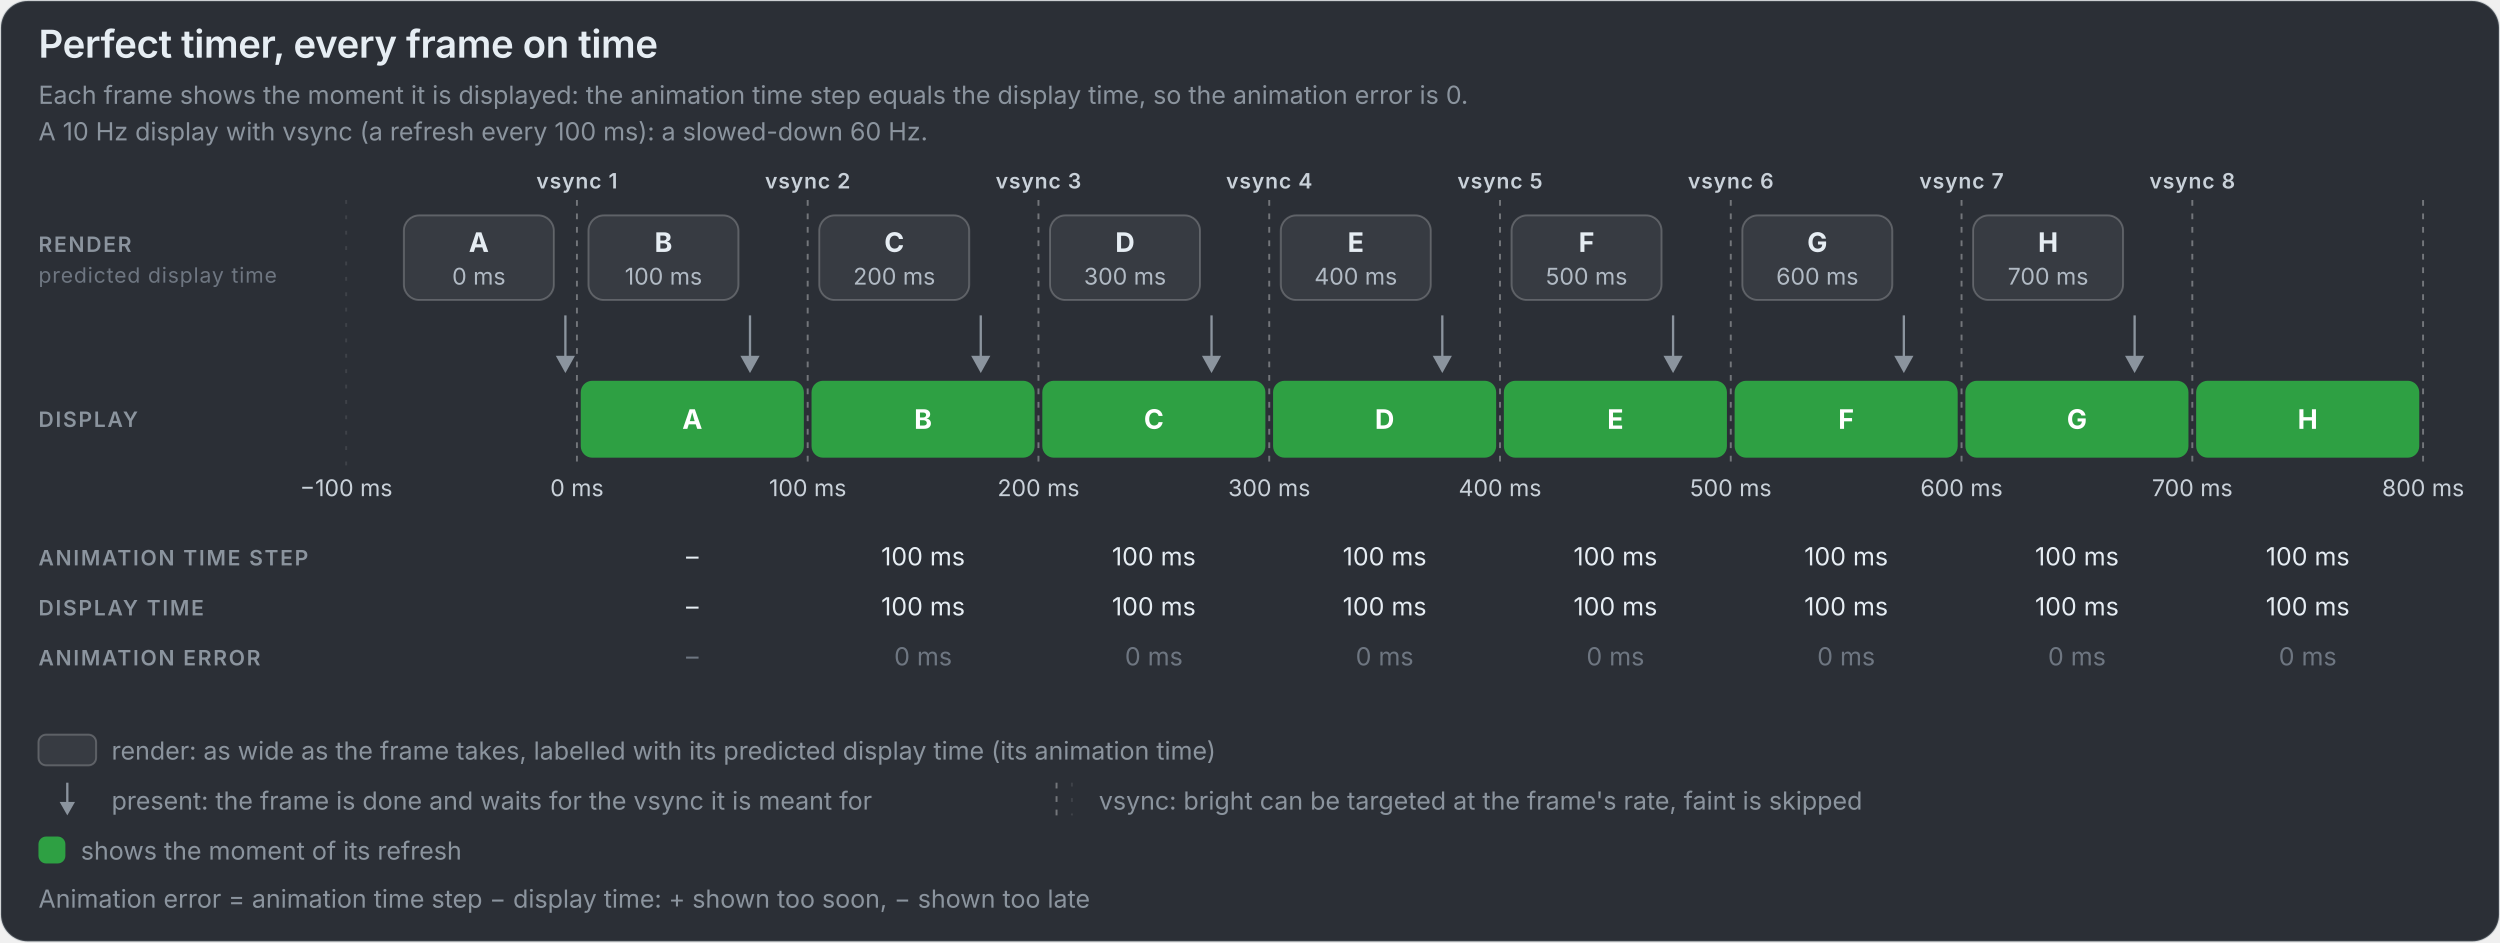
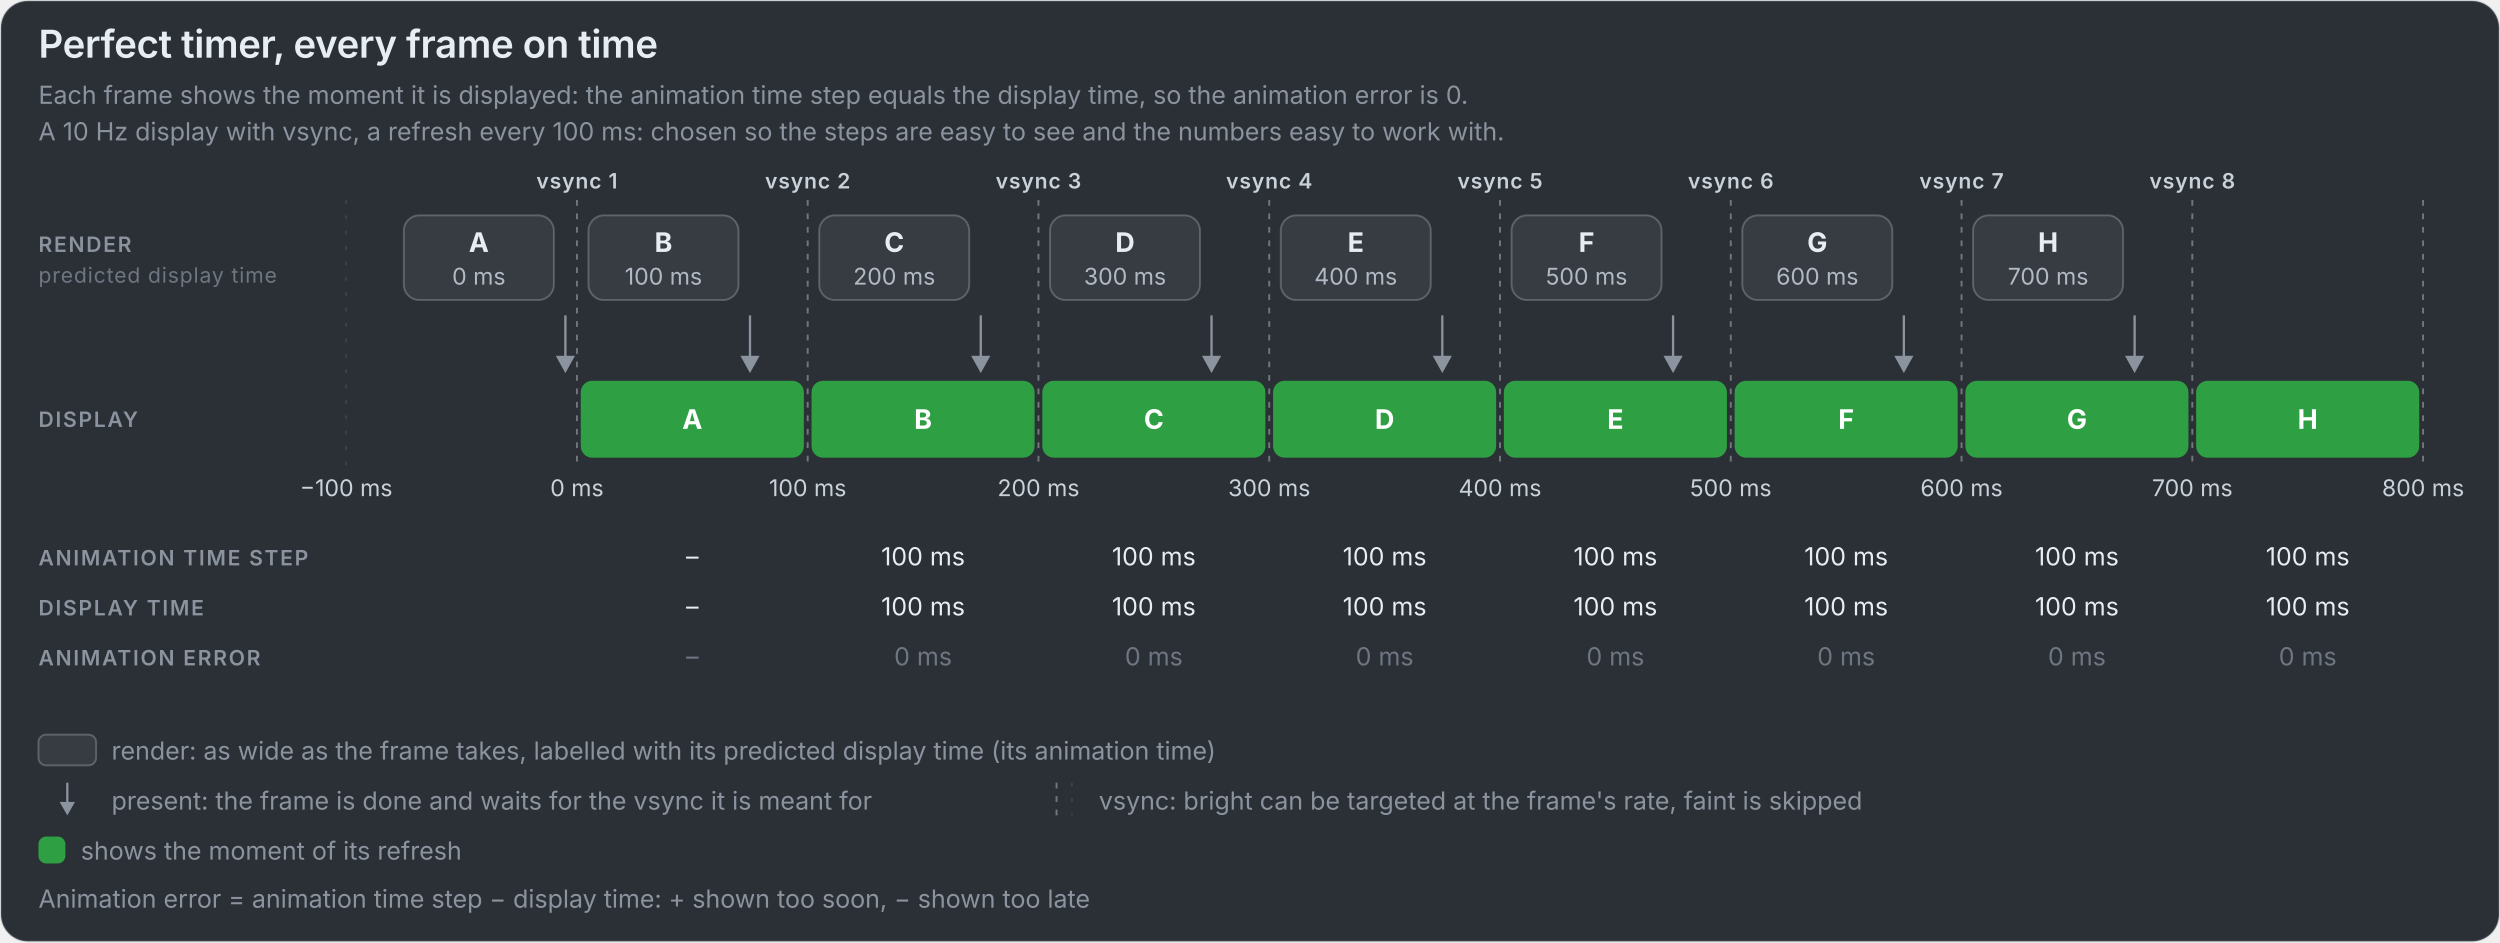
<svg xmlns="http://www.w3.org/2000/svg" width="1300" height="490" viewBox="0 0 1300 490" role="img" aria-label="Perfect timer, every frame on time">
  <style>
  text { font-family: "Segoe UI Variable Text", "Segoe UI", Inter, system-ui, -apple-system, "Helvetica Neue", Arial, sans-serif;
         font-size: 13px; fill: #e6edf3; font-variant-numeric: tabular-nums; }
  .card { fill: #1f242b; fill-opacity: 0.94; stroke: #8b949e; stroke-opacity: 0.25; stroke-width: 1; }
  .title { font-size: 20px; font-weight: 600; letter-spacing: -0.01em; }
  .sub { fill: #8b949e; }
  .label { font-size: 11px; font-weight: 600; letter-spacing: 0.08em; fill: #8b949e; }
  .vsync-n { font-size: 11px; fill: #6e7681; letter-spacing: 0.04em; }
  .axis { font-size: 12px; fill: #c9d1d9; }
  .vsync { stroke: #ffffff; stroke-opacity: 0.34; stroke-width: 1; stroke-dasharray: 3 4; }
  .vsync-skip { stroke: #ffffff; stroke-opacity: 0.09; stroke-width: 1; stroke-dasharray: 2 6; }
  .vsync-target { font-size: 11px; font-weight: 600; fill: #c9d1d9; letter-spacing: 0.04em; }
  .vsync-n-skip { font-size: 11px; fill: #545b64; letter-spacing: 0.04em; }
  .box { fill: #ffffff; fill-opacity: 0.06; stroke: #ffffff; stroke-opacity: 0.22; stroke-width: 1; }
  .frame { font-size: 14px; font-weight: 700; }
  .box-time { fill: #b1bac4; font-size: 12px; }
  .arrow { stroke: #8b949e; stroke-width: 1.2; }
  .arrowhead { fill: #8b949e; }
  .ok { fill: #2ea043; }
  .hold { fill: #2ea043; fill-opacity: 0.45; }
  .again { fill: #d29922; }
  .off { fill: #e5534b; }
  .cell-text { font-size: 14px; font-weight: 700; fill: #ffffff; }
  .dark-text { fill: #1c1f24; }
  .zero { fill: #6e7681; }
  .err { fill: #ff7b72; font-weight: 600; }
  .err-pill { fill: #e5534b; fill-opacity: 0.16; }
  .neutral { fill: #3d444d; }
  .lane { font-size: 15px; font-weight: 600; }
  .same { fill: #7ee787; font-weight: 600; }
</style>
  <rect class="card" x="0.5" y="0.5" width="1299" height="489" rx="14" />
  <text x="20.0" y="30.0" text-anchor="start" class="title">Perfect timer, every frame on time</text>
  <text x="20.0" y="54.0" text-anchor="start" class="sub">Each frame shows the moment it is displayed: the animation time step equals the display time, so the animation error is 0.</text>
-   <text x="20.0" y="73.0" text-anchor="start" class="sub">A 10 Hz display with vsync (a refresh every 100 ms): a slowed-down 60 Hz.</text>
+   <text x="20.0" y="73.0" text-anchor="start" class="sub">A 10 Hz display with vsync, a refresh every 100 ms: chosen so the steps are easy to see and the numbers easy to work with.</text>
  <line class="vsync-skip" x1="180.0" y1="104" x2="180.0" y2="243" />
  <text x="180.0" y="258.0" text-anchor="middle" class="axis">−100 ms</text>
  <line class="vsync" x1="300.0" y1="104" x2="300.0" y2="243" />
  <text x="300.0" y="258.0" text-anchor="middle" class="axis">0 ms</text>
  <text x="300.0" y="98.0" text-anchor="middle" class="vsync-target">vsync 1</text>
  <line class="vsync" x1="420.0" y1="104" x2="420.0" y2="243" />
  <text x="420.0" y="258.0" text-anchor="middle" class="axis">100 ms</text>
  <text x="420.0" y="98.0" text-anchor="middle" class="vsync-target">vsync 2</text>
  <line class="vsync" x1="540.0" y1="104" x2="540.0" y2="243" />
  <text x="540.0" y="258.0" text-anchor="middle" class="axis">200 ms</text>
  <text x="540.0" y="98.0" text-anchor="middle" class="vsync-target">vsync 3</text>
  <line class="vsync" x1="660.0" y1="104" x2="660.0" y2="243" />
  <text x="660.0" y="258.0" text-anchor="middle" class="axis">300 ms</text>
  <text x="660.0" y="98.0" text-anchor="middle" class="vsync-target">vsync 4</text>
  <line class="vsync" x1="780.0" y1="104" x2="780.0" y2="243" />
  <text x="780.0" y="258.0" text-anchor="middle" class="axis">400 ms</text>
  <text x="780.0" y="98.0" text-anchor="middle" class="vsync-target">vsync 5</text>
  <line class="vsync" x1="900.0" y1="104" x2="900.0" y2="243" />
  <text x="900.0" y="258.0" text-anchor="middle" class="axis">500 ms</text>
  <text x="900.0" y="98.0" text-anchor="middle" class="vsync-target">vsync 6</text>
  <line class="vsync" x1="1020.0" y1="104" x2="1020.0" y2="243" />
  <text x="1020.0" y="258.0" text-anchor="middle" class="axis">600 ms</text>
  <text x="1020.0" y="98.0" text-anchor="middle" class="vsync-target">vsync 7</text>
  <line class="vsync" x1="1140.0" y1="104" x2="1140.0" y2="243" />
  <text x="1140.0" y="258.0" text-anchor="middle" class="axis">700 ms</text>
  <text x="1140.0" y="98.0" text-anchor="middle" class="vsync-target">vsync 8</text>
  <line class="vsync" x1="1260.0" y1="104" x2="1260.0" y2="243" />
  <text x="1260.0" y="258.0" text-anchor="middle" class="axis">800 ms</text>
  <text x="20.0" y="131.0" text-anchor="start" class="label">RENDER</text>
  <text x="20.0" y="147.0" text-anchor="start" class="vsync-n">predicted display time</text>
  <text x="20.0" y="222.0" text-anchor="start" class="label">DISPLAY</text>
  <text x="20.0" y="294.0" text-anchor="start" class="label">ANIMATION TIME STEP</text>
  <text x="20.0" y="320.0" text-anchor="start" class="label">DISPLAY TIME</text>
  <text x="20.0" y="346.0" text-anchor="start" class="label">ANIMATION ERROR</text>
  <rect class="box" x="210.0" y="112" width="78.0" height="44" rx="8" />
  <text x="249.0" y="131.0" text-anchor="middle" class="frame">A</text>
  <text x="249.0" y="148.0" text-anchor="middle" class="box-time">0 ms</text>
  <line class="arrow" x1="294.0" y1="164" x2="294.0" y2="186" />
  <path class="arrowhead" d="M289.0,185 L299.0,185 L294.0,194 z" />
  <rect class="box" x="306.0" y="112" width="78.0" height="44" rx="8" />
  <text x="345.0" y="131.0" text-anchor="middle" class="frame">B</text>
  <text x="345.0" y="148.0" text-anchor="middle" class="box-time">100 ms</text>
  <line class="arrow" x1="390.0" y1="164" x2="390.0" y2="186" />
  <path class="arrowhead" d="M385.0,185 L395.0,185 L390.0,194 z" />
  <rect class="box" x="426.0" y="112" width="78.0" height="44" rx="8" />
  <text x="465.0" y="131.0" text-anchor="middle" class="frame">C</text>
  <text x="465.0" y="148.0" text-anchor="middle" class="box-time">200 ms</text>
  <line class="arrow" x1="510.0" y1="164" x2="510.0" y2="186" />
  <path class="arrowhead" d="M505.0,185 L515.0,185 L510.0,194 z" />
  <rect class="box" x="546.0" y="112" width="78.0" height="44" rx="8" />
  <text x="585.0" y="131.0" text-anchor="middle" class="frame">D</text>
  <text x="585.0" y="148.0" text-anchor="middle" class="box-time">300 ms</text>
  <line class="arrow" x1="630.0" y1="164" x2="630.0" y2="186" />
  <path class="arrowhead" d="M625.0,185 L635.0,185 L630.0,194 z" />
  <rect class="box" x="666.0" y="112" width="78.0" height="44" rx="8" />
  <text x="705.0" y="131.0" text-anchor="middle" class="frame">E</text>
  <text x="705.0" y="148.0" text-anchor="middle" class="box-time">400 ms</text>
  <line class="arrow" x1="750.0" y1="164" x2="750.0" y2="186" />
  <path class="arrowhead" d="M745.0,185 L755.0,185 L750.0,194 z" />
  <rect class="box" x="786.0" y="112" width="78.0" height="44" rx="8" />
  <text x="825.0" y="131.0" text-anchor="middle" class="frame">F</text>
  <text x="825.0" y="148.0" text-anchor="middle" class="box-time">500 ms</text>
  <line class="arrow" x1="870.0" y1="164" x2="870.0" y2="186" />
  <path class="arrowhead" d="M865.0,185 L875.0,185 L870.0,194 z" />
  <rect class="box" x="906.0" y="112" width="78.0" height="44" rx="8" />
  <text x="945.0" y="131.0" text-anchor="middle" class="frame">G</text>
  <text x="945.0" y="148.0" text-anchor="middle" class="box-time">600 ms</text>
  <line class="arrow" x1="990.0" y1="164" x2="990.0" y2="186" />
  <path class="arrowhead" d="M985.0,185 L995.0,185 L990.0,194 z" />
  <rect class="box" x="1026.0" y="112" width="78.0" height="44" rx="8" />
  <text x="1065.0" y="131.0" text-anchor="middle" class="frame">H</text>
  <text x="1065.0" y="148.0" text-anchor="middle" class="box-time">700 ms</text>
  <line class="arrow" x1="1110.0" y1="164" x2="1110.0" y2="186" />
  <path class="arrowhead" d="M1105.0,185 L1115.0,185 L1110.0,194 z" />
  <rect class="ok" x="302.0" y="198" width="116.0" height="40" rx="6" />
  <text x="360.0" y="223.0" text-anchor="middle" class="cell-text">A</text>
  <text x="360.0" y="294.0" text-anchor="middle">–</text>
  <text x="360.0" y="320.0" text-anchor="middle">–</text>
  <text x="360.0" y="346.0" text-anchor="middle" class="zero">–</text>
  <rect class="ok" x="422.0" y="198" width="116.0" height="40" rx="6" />
  <text x="480.0" y="223.0" text-anchor="middle" class="cell-text">B</text>
  <text x="480.0" y="294.0" text-anchor="middle">100 ms</text>
  <text x="480.0" y="320.0" text-anchor="middle">100 ms</text>
  <text x="480.0" y="346.0" text-anchor="middle" class="zero">0 ms</text>
  <rect class="ok" x="542.0" y="198" width="116.0" height="40" rx="6" />
  <text x="600.0" y="223.0" text-anchor="middle" class="cell-text">C</text>
  <text x="600.0" y="294.0" text-anchor="middle">100 ms</text>
  <text x="600.0" y="320.0" text-anchor="middle">100 ms</text>
  <text x="600.0" y="346.0" text-anchor="middle" class="zero">0 ms</text>
  <rect class="ok" x="662.0" y="198" width="116.0" height="40" rx="6" />
  <text x="720.0" y="223.0" text-anchor="middle" class="cell-text">D</text>
  <text x="720.0" y="294.0" text-anchor="middle">100 ms</text>
  <text x="720.0" y="320.0" text-anchor="middle">100 ms</text>
  <text x="720.0" y="346.0" text-anchor="middle" class="zero">0 ms</text>
  <rect class="ok" x="782.0" y="198" width="116.0" height="40" rx="6" />
  <text x="840.0" y="223.0" text-anchor="middle" class="cell-text">E</text>
  <text x="840.0" y="294.0" text-anchor="middle">100 ms</text>
  <text x="840.0" y="320.0" text-anchor="middle">100 ms</text>
  <text x="840.0" y="346.0" text-anchor="middle" class="zero">0 ms</text>
  <rect class="ok" x="902.0" y="198" width="116.0" height="40" rx="6" />
  <text x="960.0" y="223.0" text-anchor="middle" class="cell-text">F</text>
  <text x="960.0" y="294.0" text-anchor="middle">100 ms</text>
  <text x="960.0" y="320.0" text-anchor="middle">100 ms</text>
  <text x="960.0" y="346.0" text-anchor="middle" class="zero">0 ms</text>
  <rect class="ok" x="1022.0" y="198" width="116.0" height="40" rx="6" />
  <text x="1080.0" y="223.0" text-anchor="middle" class="cell-text">G</text>
  <text x="1080.0" y="294.0" text-anchor="middle">100 ms</text>
  <text x="1080.0" y="320.0" text-anchor="middle">100 ms</text>
  <text x="1080.0" y="346.0" text-anchor="middle" class="zero">0 ms</text>
  <rect class="ok" x="1142.0" y="198" width="116.0" height="40" rx="6" />
  <text x="1200.0" y="223.0" text-anchor="middle" class="cell-text">H</text>
  <text x="1200.0" y="294.0" text-anchor="middle">100 ms</text>
  <text x="1200.0" y="320.0" text-anchor="middle">100 ms</text>
  <text x="1200.0" y="346.0" text-anchor="middle" class="zero">0 ms</text>
  <rect class="box" x="20" y="382" width="30" height="16" rx="4" />
  <text x="58.0" y="395.0" text-anchor="start" class="sub">render: as wide as the frame takes, labelled with its predicted display time (its animation time)</text>
  <line class="arrow" x1="35.0" y1="407" x2="35.0" y2="418" />
  <path class="arrowhead" d="M31.0,417 L39.0,417 L35.0,424 z" />
  <text x="58.0" y="421.0" text-anchor="start" class="sub">present: the frame is done and waits for the vsync it is meant for</text>
  <line class="vsync" x1="549.4" y1="407" x2="549.4" y2="424" />
  <line class="vsync-skip" x1="557.4" y1="407" x2="557.4" y2="424" />
  <text x="571.4" y="421.0" text-anchor="start" class="sub">vsync: bright can be targeted at the frame's rate, faint is skipped</text>
  <rect class="ok" x="20.0" y="435" width="14" height="14" rx="4" />
  <text x="42.0" y="447.0" text-anchor="start" class="sub">shows the moment of its refresh</text>
  <text x="20.0" y="472.0" text-anchor="start" class="sub">Animation error = animation time step − display time: + shown too soon, − shown too late</text>
</svg>
